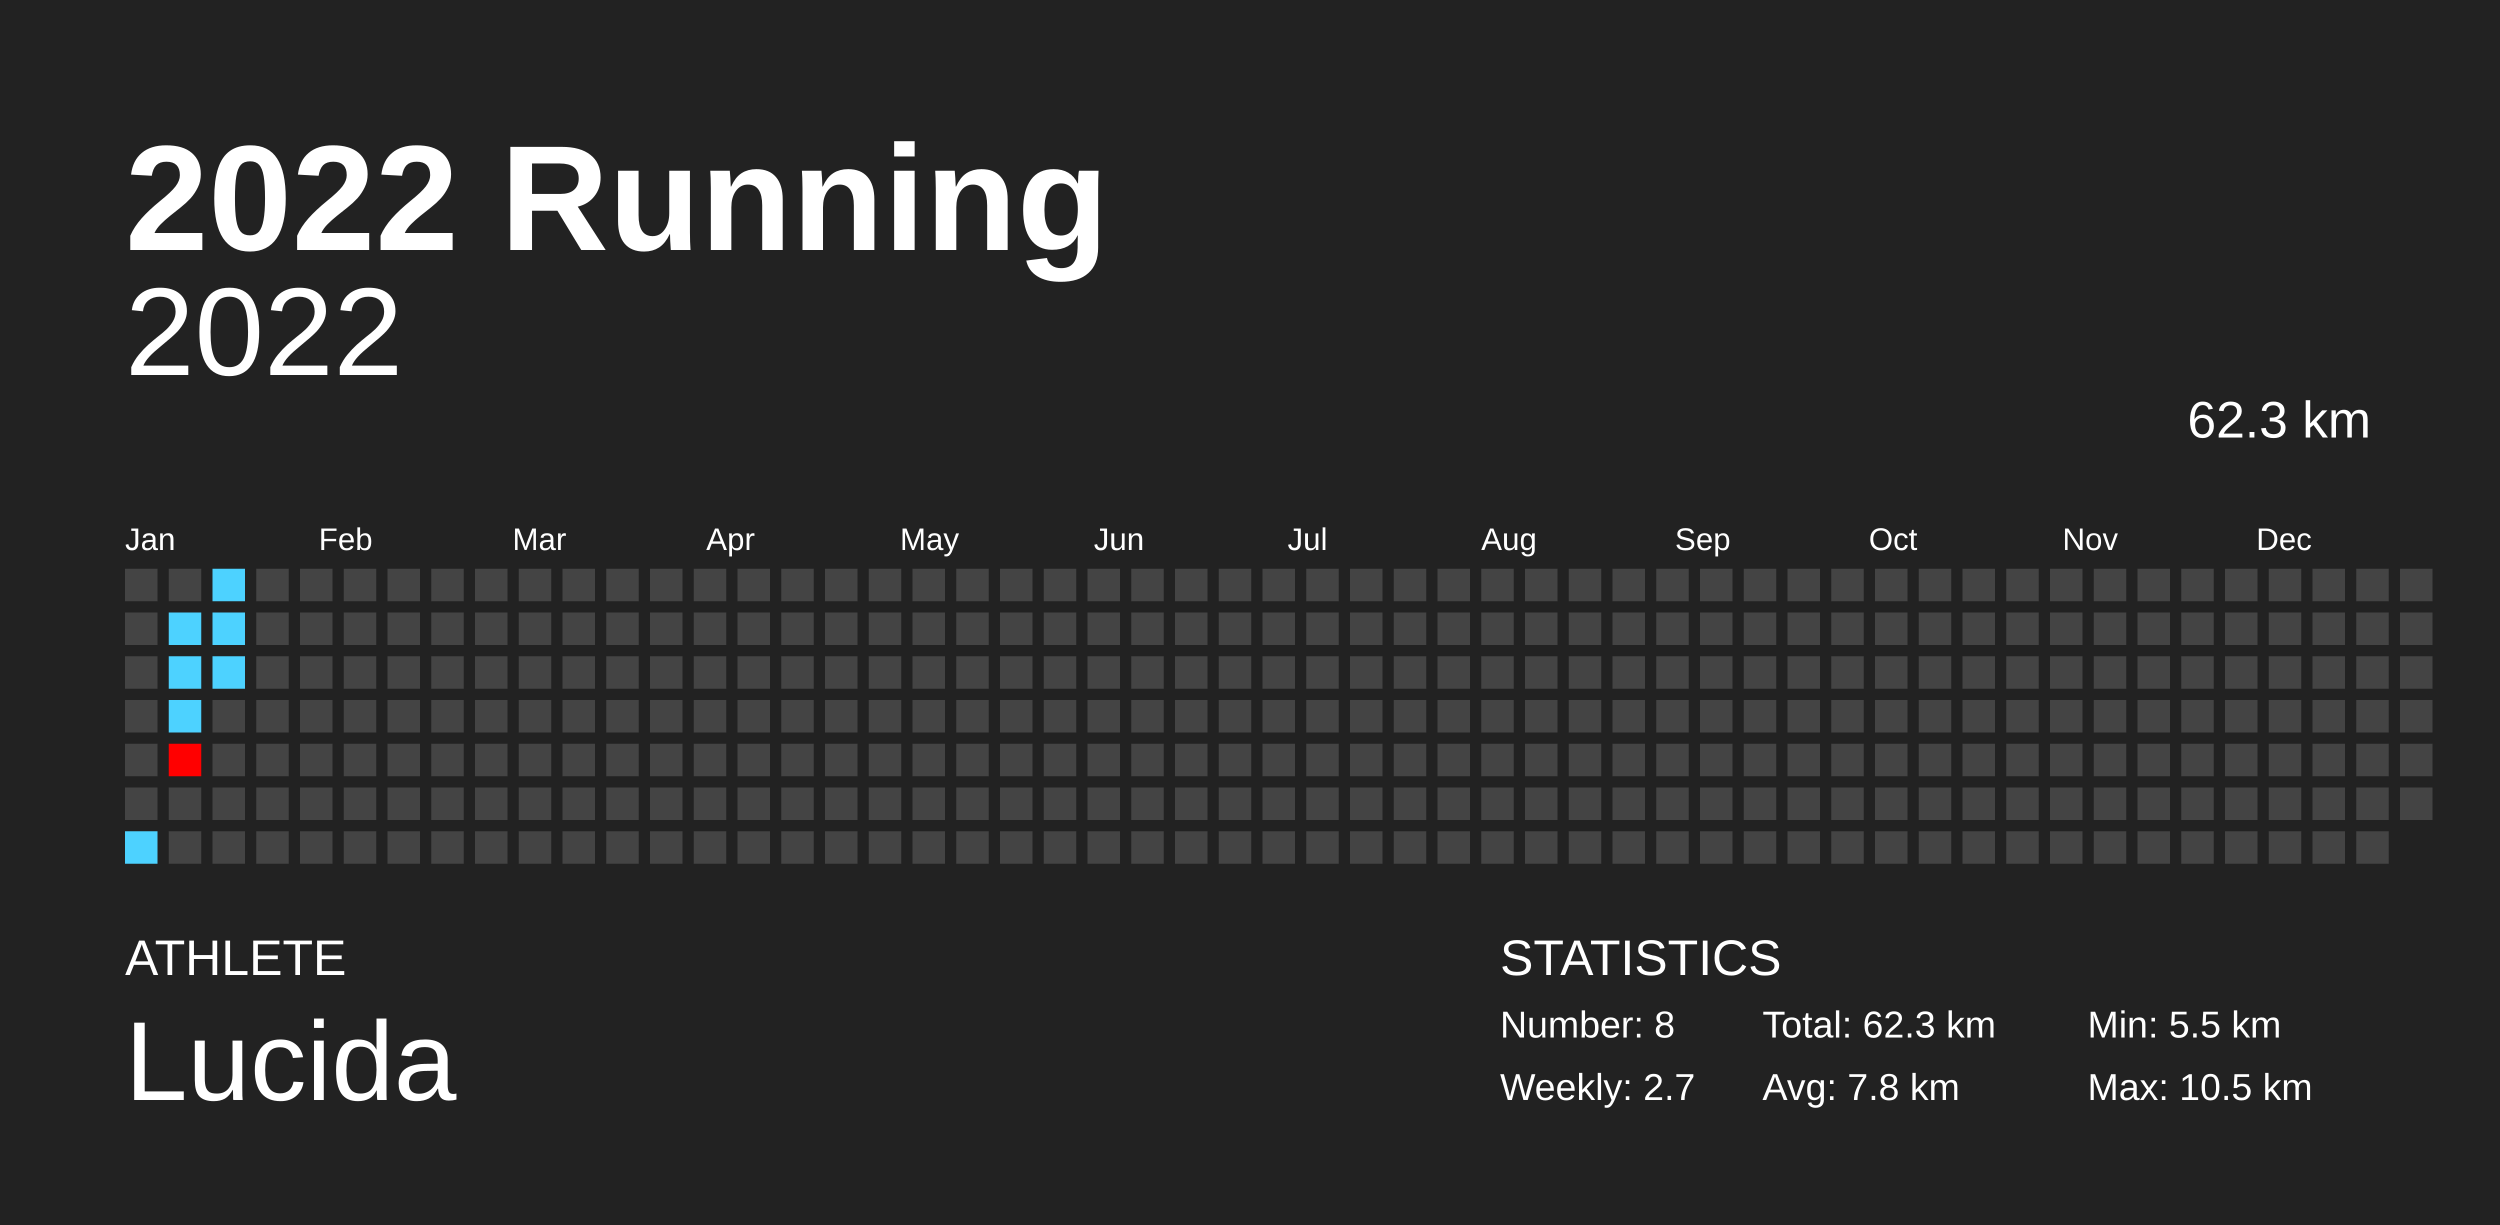
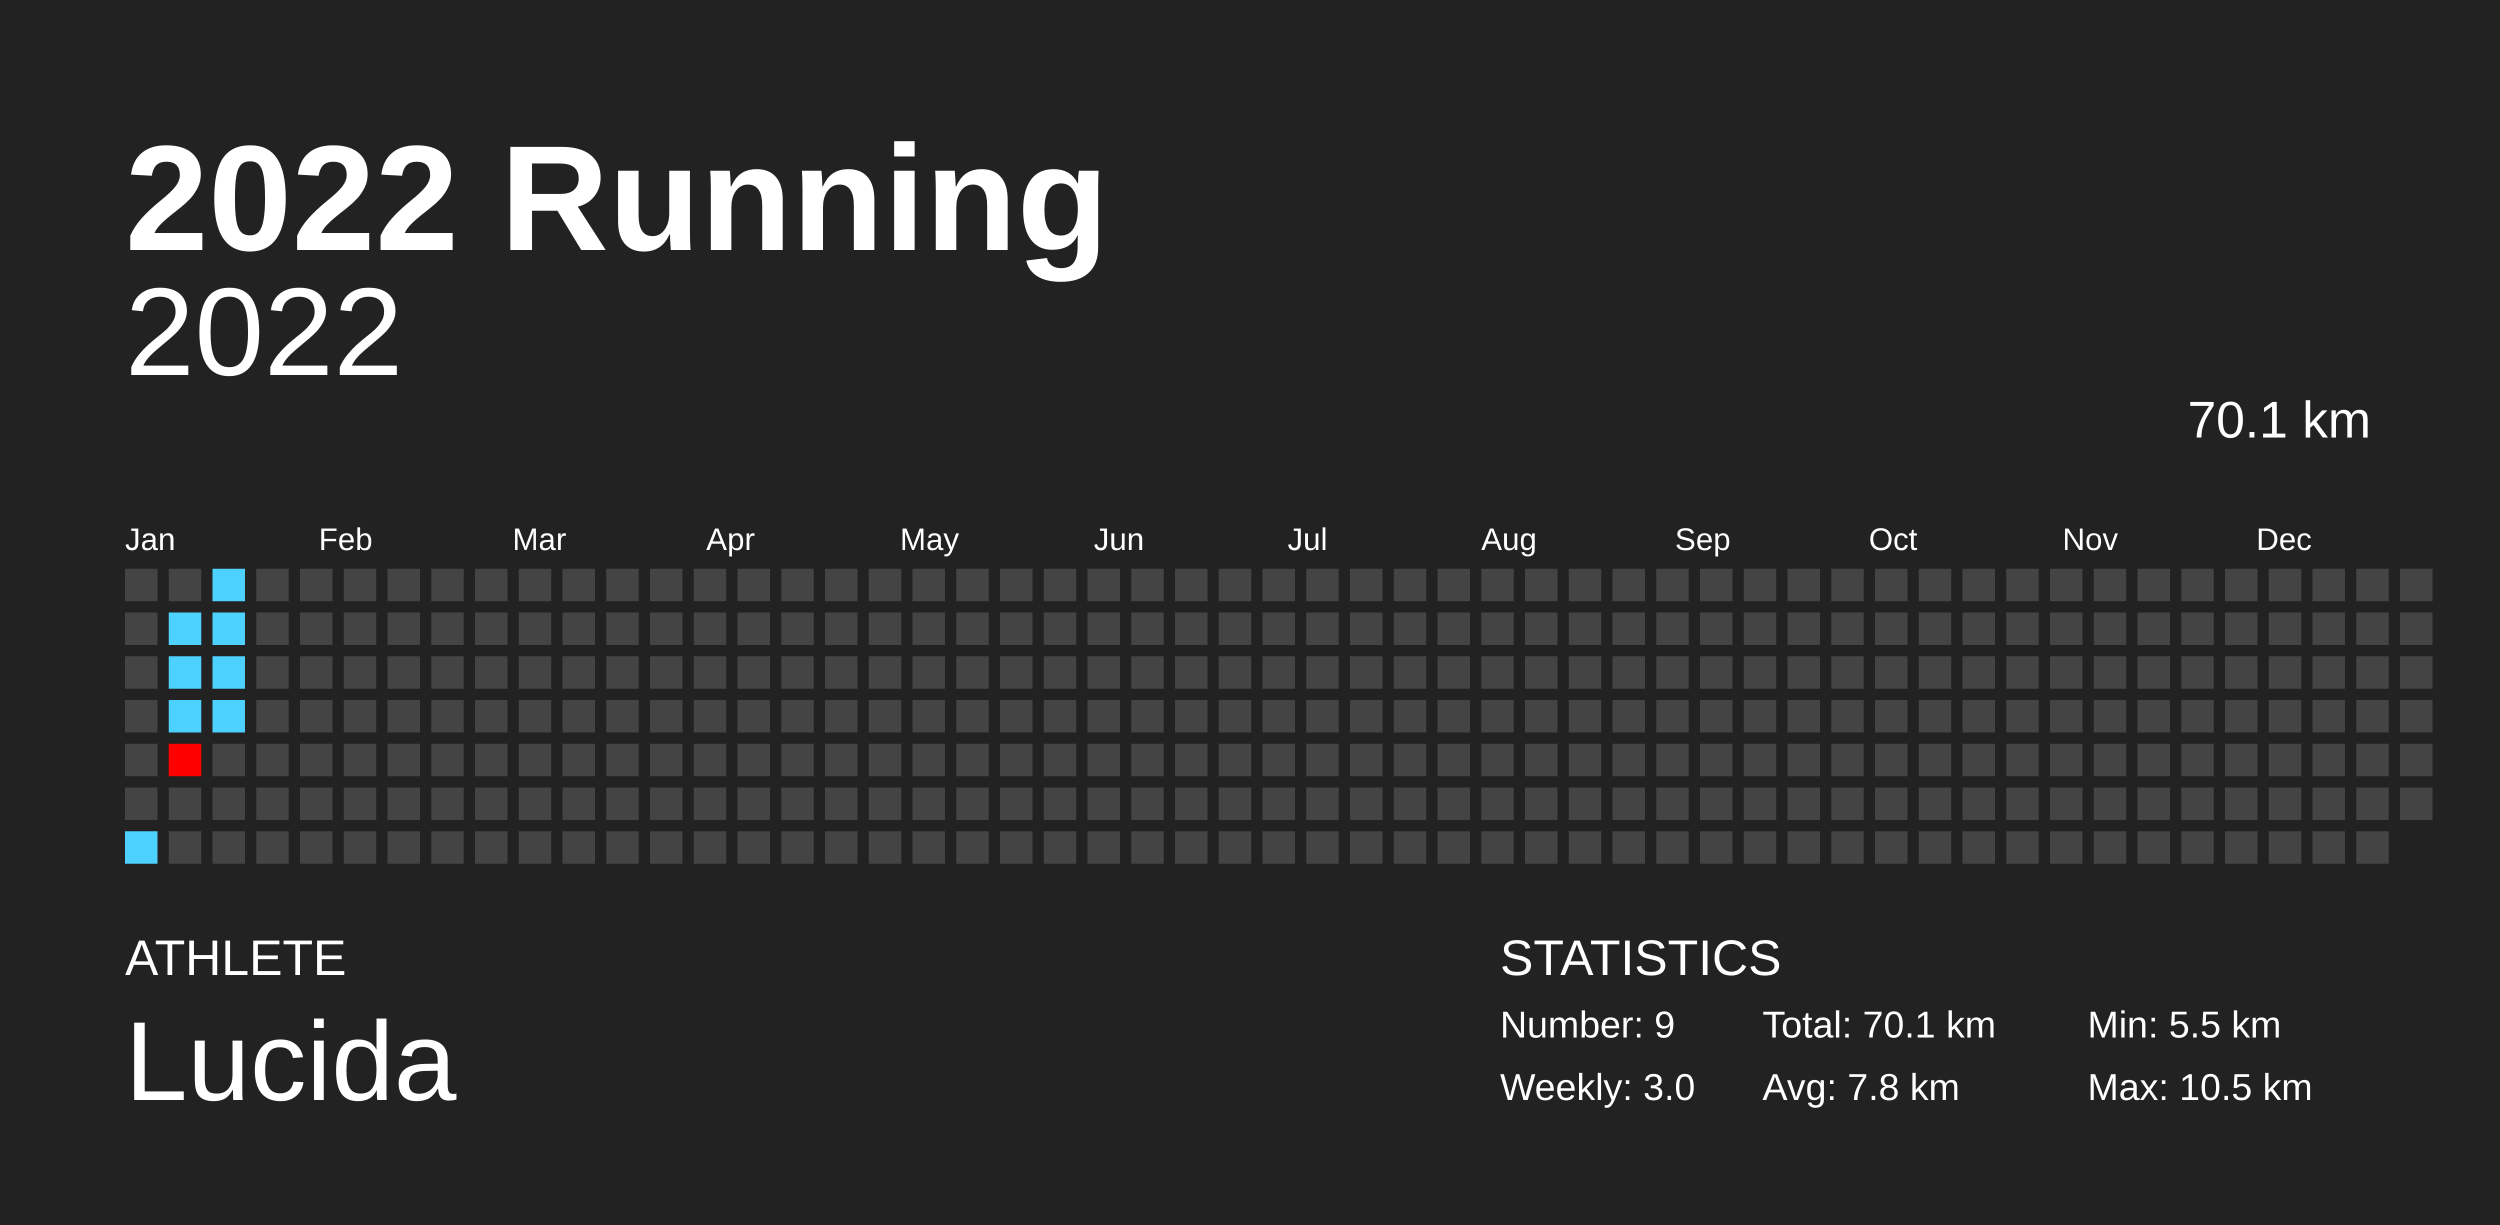
<svg xmlns="http://www.w3.org/2000/svg" baseProfile="full" height="98mm" version="1.1" viewBox="0,0,200,98" width="200mm">
  <defs />
  <rect fill="#222222" height="98" width="200" x="0" y="0" />
  <text fill="#FFFFFF" style="font-size:12px; font-family:Arial; font-weight:bold;" x="10" y="20">2022 Running</text>
  <text fill="#FFFFFF" style="font-size:4px; font-family:Arial" x="10" y="78">ATHLETE</text>
  <text fill="#FFFFFF" style="font-size:9px; font-family:Arial" x="10" y="88">Lucida</text>
  <text fill="#FFFFFF" style="font-size:4px; font-family:Arial" x="120" y="78">STATISTICS</text>
-   <text fill="#FFFFFF" style="font-size:3px; font-family:Arial" x="120" y="83">Number: 8</text>
-   <text fill="#FFFFFF" style="font-size:3px; font-family:Arial" x="120" y="88">Weekly: 2.7</text>
-   <text fill="#FFFFFF" style="font-size:3px; font-family:Arial" x="141" y="83">Total: 62.3 km</text>
+   <text fill="#FFFFFF" style="font-size:3px; font-family:Arial" x="120" y="83">Number: 9</text>
+   <text fill="#FFFFFF" style="font-size:3px; font-family:Arial" x="120" y="88">Weekly: 3.0</text>
+   <text fill="#FFFFFF" style="font-size:3px; font-family:Arial" x="141" y="83">Total: 70.1 km</text>
  <text fill="#FFFFFF" style="font-size:3px; font-family:Arial" x="141" y="88">Avg: 7.8 km</text>
  <text fill="#FFFFFF" style="font-size:3px; font-family:Arial" x="167" y="83">Min: 5.5 km</text>
  <text fill="#FFFFFF" style="font-size:3px; font-family:Arial" x="167" y="88">Max: 10.5 km</text>
  <text alignment-baseline="hanging" fill="#FFFFFF" style="font-size:10.0px; font-family:Arial;" x="10" y="30">2022</text>
-   <text alignment-baseline="hanging" fill="#FFFFFF" style="font-size:4.125px; font-family:Arial;" x="175" y="35">62.3 km</text>
+   <text alignment-baseline="hanging" fill="#FFFFFF" style="font-size:4.125px; font-family:Arial;" x="175" y="35">70.1 km</text>
  <text fill="#FFFFFF" style="font-size:2.5px; font-family:Arial" x="10.0" y="44">Jan</text>
  <text fill="#FFFFFF" style="font-size:2.5px; font-family:Arial" x="25.5" y="44">Feb</text>
  <text fill="#FFFFFF" style="font-size:2.5px; font-family:Arial" x="41.0" y="44">Mar</text>
  <text fill="#FFFFFF" style="font-size:2.5px; font-family:Arial" x="56.5" y="44">Apr</text>
  <text fill="#FFFFFF" style="font-size:2.5px; font-family:Arial" x="72.0" y="44">May</text>
  <text fill="#FFFFFF" style="font-size:2.5px; font-family:Arial" x="87.5" y="44">Jun</text>
  <text fill="#FFFFFF" style="font-size:2.5px; font-family:Arial" x="103.0" y="44">Jul</text>
  <text fill="#FFFFFF" style="font-size:2.5px; font-family:Arial" x="118.5" y="44">Aug</text>
  <text fill="#FFFFFF" style="font-size:2.5px; font-family:Arial" x="134.0" y="44">Sep</text>
  <text fill="#FFFFFF" style="font-size:2.5px; font-family:Arial" x="149.5" y="44">Oct</text>
  <text fill="#FFFFFF" style="font-size:2.5px; font-family:Arial" x="165.0" y="44">Nov</text>
  <text fill="#FFFFFF" style="font-size:2.5px; font-family:Arial" x="180.5" y="44">Dec</text>
  <rect fill="#444444" height="2.6" width="2.6" x="10.0" y="45.5" />
  <rect fill="#444444" height="2.6" width="2.6" x="10.0" y="49.0" />
  <rect fill="#444444" height="2.6" width="2.6" x="10.0" y="52.5" />
  <rect fill="#444444" height="2.6" width="2.6" x="10.0" y="56.0" />
  <rect fill="#444444" height="2.6" width="2.6" x="10.0" y="59.5" />
  <rect fill="#444444" height="2.6" width="2.6" x="10.0" y="63.0" />
  <rect fill="#4dd2ff" height="2.6" width="2.6" x="10.0" y="66.5" />
  <rect fill="#444444" height="2.6" width="2.6" x="13.5" y="45.5" />
  <rect fill="#4dd2ff" height="2.6" width="2.6" x="13.5" y="49.0" />
  <rect fill="#4dd2ff" height="2.6" width="2.6" x="13.5" y="52.5" />
  <rect fill="#4dd2ff" height="2.6" width="2.6" x="13.5" y="56.0" />
  <rect fill="#ff0000" height="2.6" width="2.6" x="13.5" y="59.5" />
  <rect fill="#444444" height="2.6" width="2.6" x="13.5" y="63.0" />
  <rect fill="#444444" height="2.6" width="2.6" x="13.5" y="66.5" />
  <rect fill="#4dd2ff" height="2.6" width="2.6" x="17.0" y="45.5" />
  <rect fill="#4dd2ff" height="2.6" width="2.6" x="17.0" y="49.0" />
  <rect fill="#4dd2ff" height="2.6" width="2.6" x="17.0" y="52.5" />
-   <rect fill="#444444" height="2.6" width="2.6" x="17.0" y="56.0" />
+   <rect fill="#4dd2ff" height="2.6" width="2.6" x="17.0" y="56.0" />
  <rect fill="#444444" height="2.6" width="2.6" x="17.0" y="59.5" />
  <rect fill="#444444" height="2.6" width="2.6" x="17.0" y="63.0" />
  <rect fill="#444444" height="2.6" width="2.6" x="17.0" y="66.5" />
  <rect fill="#444444" height="2.6" width="2.6" x="20.5" y="45.5" />
  <rect fill="#444444" height="2.6" width="2.6" x="20.5" y="49.0" />
  <rect fill="#444444" height="2.6" width="2.6" x="20.5" y="52.5" />
  <rect fill="#444444" height="2.6" width="2.6" x="20.5" y="56.0" />
  <rect fill="#444444" height="2.6" width="2.6" x="20.5" y="59.5" />
  <rect fill="#444444" height="2.6" width="2.6" x="20.5" y="63.0" />
  <rect fill="#444444" height="2.6" width="2.6" x="20.5" y="66.5" />
  <rect fill="#444444" height="2.6" width="2.6" x="24.0" y="45.5" />
  <rect fill="#444444" height="2.6" width="2.6" x="24.0" y="49.0" />
  <rect fill="#444444" height="2.6" width="2.6" x="24.0" y="52.5" />
  <rect fill="#444444" height="2.6" width="2.6" x="24.0" y="56.0" />
  <rect fill="#444444" height="2.6" width="2.6" x="24.0" y="59.5" />
  <rect fill="#444444" height="2.6" width="2.6" x="24.0" y="63.0" />
  <rect fill="#444444" height="2.6" width="2.6" x="24.0" y="66.5" />
  <rect fill="#444444" height="2.6" width="2.6" x="27.5" y="45.5" />
  <rect fill="#444444" height="2.6" width="2.6" x="27.5" y="49.0" />
  <rect fill="#444444" height="2.6" width="2.6" x="27.5" y="52.5" />
  <rect fill="#444444" height="2.6" width="2.6" x="27.5" y="56.0" />
  <rect fill="#444444" height="2.6" width="2.6" x="27.5" y="59.5" />
  <rect fill="#444444" height="2.6" width="2.6" x="27.5" y="63.0" />
  <rect fill="#444444" height="2.6" width="2.6" x="27.5" y="66.5" />
  <rect fill="#444444" height="2.6" width="2.6" x="31.0" y="45.5" />
  <rect fill="#444444" height="2.6" width="2.6" x="31.0" y="49.0" />
  <rect fill="#444444" height="2.6" width="2.6" x="31.0" y="52.5" />
  <rect fill="#444444" height="2.6" width="2.6" x="31.0" y="56.0" />
  <rect fill="#444444" height="2.6" width="2.6" x="31.0" y="59.5" />
  <rect fill="#444444" height="2.6" width="2.6" x="31.0" y="63.0" />
  <rect fill="#444444" height="2.6" width="2.6" x="31.0" y="66.5" />
  <rect fill="#444444" height="2.6" width="2.6" x="34.5" y="45.5" />
  <rect fill="#444444" height="2.6" width="2.6" x="34.5" y="49.0" />
  <rect fill="#444444" height="2.6" width="2.6" x="34.5" y="52.5" />
  <rect fill="#444444" height="2.6" width="2.6" x="34.5" y="56.0" />
  <rect fill="#444444" height="2.6" width="2.6" x="34.5" y="59.5" />
  <rect fill="#444444" height="2.6" width="2.6" x="34.5" y="63.0" />
  <rect fill="#444444" height="2.6" width="2.6" x="34.5" y="66.5" />
  <rect fill="#444444" height="2.6" width="2.6" x="38.0" y="45.5" />
  <rect fill="#444444" height="2.6" width="2.6" x="38.0" y="49.0" />
  <rect fill="#444444" height="2.6" width="2.6" x="38.0" y="52.5" />
  <rect fill="#444444" height="2.6" width="2.6" x="38.0" y="56.0" />
  <rect fill="#444444" height="2.6" width="2.6" x="38.0" y="59.5" />
  <rect fill="#444444" height="2.6" width="2.6" x="38.0" y="63.0" />
  <rect fill="#444444" height="2.6" width="2.6" x="38.0" y="66.5" />
  <rect fill="#444444" height="2.6" width="2.6" x="41.5" y="45.5" />
  <rect fill="#444444" height="2.6" width="2.6" x="41.5" y="49.0" />
  <rect fill="#444444" height="2.6" width="2.6" x="41.5" y="52.5" />
  <rect fill="#444444" height="2.6" width="2.6" x="41.5" y="56.0" />
  <rect fill="#444444" height="2.6" width="2.6" x="41.5" y="59.5" />
  <rect fill="#444444" height="2.6" width="2.6" x="41.5" y="63.0" />
  <rect fill="#444444" height="2.6" width="2.6" x="41.5" y="66.5" />
  <rect fill="#444444" height="2.6" width="2.6" x="45.0" y="45.5" />
  <rect fill="#444444" height="2.6" width="2.6" x="45.0" y="49.0" />
  <rect fill="#444444" height="2.6" width="2.6" x="45.0" y="52.5" />
  <rect fill="#444444" height="2.6" width="2.6" x="45.0" y="56.0" />
  <rect fill="#444444" height="2.6" width="2.6" x="45.0" y="59.5" />
  <rect fill="#444444" height="2.6" width="2.6" x="45.0" y="63.0" />
  <rect fill="#444444" height="2.6" width="2.6" x="45.0" y="66.5" />
  <rect fill="#444444" height="2.6" width="2.6" x="48.5" y="45.5" />
  <rect fill="#444444" height="2.6" width="2.6" x="48.5" y="49.0" />
  <rect fill="#444444" height="2.6" width="2.6" x="48.5" y="52.5" />
  <rect fill="#444444" height="2.6" width="2.6" x="48.5" y="56.0" />
  <rect fill="#444444" height="2.6" width="2.6" x="48.5" y="59.5" />
  <rect fill="#444444" height="2.6" width="2.6" x="48.5" y="63.0" />
  <rect fill="#444444" height="2.6" width="2.6" x="48.5" y="66.5" />
  <rect fill="#444444" height="2.6" width="2.6" x="52.0" y="45.5" />
  <rect fill="#444444" height="2.6" width="2.6" x="52.0" y="49.0" />
  <rect fill="#444444" height="2.6" width="2.6" x="52.0" y="52.5" />
  <rect fill="#444444" height="2.6" width="2.6" x="52.0" y="56.0" />
  <rect fill="#444444" height="2.6" width="2.6" x="52.0" y="59.5" />
  <rect fill="#444444" height="2.6" width="2.6" x="52.0" y="63.0" />
  <rect fill="#444444" height="2.6" width="2.6" x="52.0" y="66.5" />
  <rect fill="#444444" height="2.6" width="2.6" x="55.5" y="45.5" />
  <rect fill="#444444" height="2.6" width="2.6" x="55.5" y="49.0" />
  <rect fill="#444444" height="2.6" width="2.6" x="55.5" y="52.5" />
  <rect fill="#444444" height="2.6" width="2.6" x="55.5" y="56.0" />
  <rect fill="#444444" height="2.6" width="2.6" x="55.5" y="59.5" />
  <rect fill="#444444" height="2.6" width="2.6" x="55.5" y="63.0" />
  <rect fill="#444444" height="2.6" width="2.6" x="55.5" y="66.5" />
  <rect fill="#444444" height="2.6" width="2.6" x="59.0" y="45.5" />
  <rect fill="#444444" height="2.6" width="2.6" x="59.0" y="49.0" />
  <rect fill="#444444" height="2.6" width="2.6" x="59.0" y="52.5" />
  <rect fill="#444444" height="2.6" width="2.6" x="59.0" y="56.0" />
  <rect fill="#444444" height="2.6" width="2.6" x="59.0" y="59.5" />
  <rect fill="#444444" height="2.6" width="2.6" x="59.0" y="63.0" />
  <rect fill="#444444" height="2.6" width="2.6" x="59.0" y="66.5" />
  <rect fill="#444444" height="2.6" width="2.6" x="62.5" y="45.5" />
  <rect fill="#444444" height="2.6" width="2.6" x="62.5" y="49.0" />
  <rect fill="#444444" height="2.6" width="2.6" x="62.5" y="52.5" />
  <rect fill="#444444" height="2.6" width="2.6" x="62.5" y="56.0" />
  <rect fill="#444444" height="2.6" width="2.6" x="62.5" y="59.5" />
  <rect fill="#444444" height="2.6" width="2.6" x="62.5" y="63.0" />
  <rect fill="#444444" height="2.6" width="2.6" x="62.5" y="66.5" />
  <rect fill="#444444" height="2.6" width="2.6" x="66.0" y="45.5" />
  <rect fill="#444444" height="2.6" width="2.6" x="66.0" y="49.0" />
  <rect fill="#444444" height="2.6" width="2.6" x="66.0" y="52.5" />
  <rect fill="#444444" height="2.6" width="2.6" x="66.0" y="56.0" />
  <rect fill="#444444" height="2.6" width="2.6" x="66.0" y="59.5" />
  <rect fill="#444444" height="2.6" width="2.6" x="66.0" y="63.0" />
  <rect fill="#444444" height="2.6" width="2.6" x="66.0" y="66.5" />
  <rect fill="#444444" height="2.6" width="2.6" x="69.5" y="45.5" />
  <rect fill="#444444" height="2.6" width="2.6" x="69.5" y="49.0" />
  <rect fill="#444444" height="2.6" width="2.6" x="69.5" y="52.5" />
  <rect fill="#444444" height="2.6" width="2.6" x="69.5" y="56.0" />
  <rect fill="#444444" height="2.6" width="2.6" x="69.5" y="59.5" />
  <rect fill="#444444" height="2.6" width="2.6" x="69.5" y="63.0" />
  <rect fill="#444444" height="2.6" width="2.6" x="69.5" y="66.5" />
  <rect fill="#444444" height="2.6" width="2.6" x="73.0" y="45.5" />
  <rect fill="#444444" height="2.6" width="2.6" x="73.0" y="49.0" />
  <rect fill="#444444" height="2.6" width="2.6" x="73.0" y="52.5" />
  <rect fill="#444444" height="2.6" width="2.6" x="73.0" y="56.0" />
  <rect fill="#444444" height="2.6" width="2.6" x="73.0" y="59.5" />
  <rect fill="#444444" height="2.6" width="2.6" x="73.0" y="63.0" />
  <rect fill="#444444" height="2.6" width="2.6" x="73.0" y="66.5" />
  <rect fill="#444444" height="2.6" width="2.6" x="76.5" y="45.5" />
  <rect fill="#444444" height="2.6" width="2.6" x="76.5" y="49.0" />
  <rect fill="#444444" height="2.6" width="2.6" x="76.5" y="52.5" />
  <rect fill="#444444" height="2.6" width="2.6" x="76.5" y="56.0" />
  <rect fill="#444444" height="2.6" width="2.6" x="76.5" y="59.5" />
  <rect fill="#444444" height="2.6" width="2.6" x="76.5" y="63.0" />
  <rect fill="#444444" height="2.6" width="2.6" x="76.5" y="66.5" />
  <rect fill="#444444" height="2.6" width="2.6" x="80.0" y="45.5" />
  <rect fill="#444444" height="2.6" width="2.6" x="80.0" y="49.0" />
  <rect fill="#444444" height="2.6" width="2.6" x="80.0" y="52.5" />
  <rect fill="#444444" height="2.6" width="2.6" x="80.0" y="56.0" />
  <rect fill="#444444" height="2.6" width="2.6" x="80.0" y="59.5" />
  <rect fill="#444444" height="2.6" width="2.6" x="80.0" y="63.0" />
  <rect fill="#444444" height="2.6" width="2.6" x="80.0" y="66.5" />
  <rect fill="#444444" height="2.6" width="2.6" x="83.5" y="45.5" />
  <rect fill="#444444" height="2.6" width="2.6" x="83.5" y="49.0" />
  <rect fill="#444444" height="2.6" width="2.6" x="83.5" y="52.5" />
  <rect fill="#444444" height="2.6" width="2.6" x="83.5" y="56.0" />
  <rect fill="#444444" height="2.6" width="2.6" x="83.5" y="59.5" />
  <rect fill="#444444" height="2.6" width="2.6" x="83.5" y="63.0" />
  <rect fill="#444444" height="2.6" width="2.6" x="83.5" y="66.5" />
  <rect fill="#444444" height="2.6" width="2.6" x="87.0" y="45.5" />
  <rect fill="#444444" height="2.6" width="2.6" x="87.0" y="49.0" />
  <rect fill="#444444" height="2.6" width="2.6" x="87.0" y="52.5" />
  <rect fill="#444444" height="2.6" width="2.6" x="87.0" y="56.0" />
  <rect fill="#444444" height="2.6" width="2.6" x="87.0" y="59.5" />
  <rect fill="#444444" height="2.6" width="2.6" x="87.0" y="63.0" />
  <rect fill="#444444" height="2.6" width="2.6" x="87.0" y="66.5" />
  <rect fill="#444444" height="2.6" width="2.6" x="90.5" y="45.5" />
  <rect fill="#444444" height="2.6" width="2.6" x="90.5" y="49.0" />
  <rect fill="#444444" height="2.6" width="2.6" x="90.5" y="52.5" />
  <rect fill="#444444" height="2.6" width="2.6" x="90.5" y="56.0" />
  <rect fill="#444444" height="2.6" width="2.6" x="90.5" y="59.5" />
  <rect fill="#444444" height="2.6" width="2.6" x="90.5" y="63.0" />
  <rect fill="#444444" height="2.6" width="2.6" x="90.5" y="66.5" />
  <rect fill="#444444" height="2.6" width="2.6" x="94.0" y="45.5" />
  <rect fill="#444444" height="2.6" width="2.6" x="94.0" y="49.0" />
  <rect fill="#444444" height="2.6" width="2.6" x="94.0" y="52.5" />
  <rect fill="#444444" height="2.6" width="2.6" x="94.0" y="56.0" />
  <rect fill="#444444" height="2.6" width="2.6" x="94.0" y="59.5" />
  <rect fill="#444444" height="2.6" width="2.6" x="94.0" y="63.0" />
  <rect fill="#444444" height="2.6" width="2.6" x="94.0" y="66.5" />
  <rect fill="#444444" height="2.6" width="2.6" x="97.5" y="45.5" />
  <rect fill="#444444" height="2.6" width="2.6" x="97.5" y="49.0" />
  <rect fill="#444444" height="2.6" width="2.6" x="97.5" y="52.5" />
  <rect fill="#444444" height="2.6" width="2.6" x="97.5" y="56.0" />
  <rect fill="#444444" height="2.6" width="2.6" x="97.5" y="59.5" />
  <rect fill="#444444" height="2.6" width="2.6" x="97.5" y="63.0" />
  <rect fill="#444444" height="2.6" width="2.6" x="97.5" y="66.5" />
  <rect fill="#444444" height="2.6" width="2.6" x="101.0" y="45.5" />
  <rect fill="#444444" height="2.6" width="2.6" x="101.0" y="49.0" />
  <rect fill="#444444" height="2.6" width="2.6" x="101.0" y="52.5" />
  <rect fill="#444444" height="2.6" width="2.6" x="101.0" y="56.0" />
  <rect fill="#444444" height="2.6" width="2.6" x="101.0" y="59.5" />
  <rect fill="#444444" height="2.6" width="2.6" x="101.0" y="63.0" />
  <rect fill="#444444" height="2.6" width="2.6" x="101.0" y="66.5" />
  <rect fill="#444444" height="2.6" width="2.6" x="104.5" y="45.5" />
  <rect fill="#444444" height="2.6" width="2.6" x="104.5" y="49.0" />
  <rect fill="#444444" height="2.6" width="2.6" x="104.5" y="52.5" />
  <rect fill="#444444" height="2.6" width="2.6" x="104.5" y="56.0" />
  <rect fill="#444444" height="2.6" width="2.6" x="104.5" y="59.5" />
  <rect fill="#444444" height="2.6" width="2.6" x="104.5" y="63.0" />
  <rect fill="#444444" height="2.6" width="2.6" x="104.5" y="66.5" />
  <rect fill="#444444" height="2.6" width="2.6" x="108.0" y="45.5" />
  <rect fill="#444444" height="2.6" width="2.6" x="108.0" y="49.0" />
  <rect fill="#444444" height="2.6" width="2.6" x="108.0" y="52.5" />
  <rect fill="#444444" height="2.6" width="2.6" x="108.0" y="56.0" />
  <rect fill="#444444" height="2.6" width="2.6" x="108.0" y="59.5" />
  <rect fill="#444444" height="2.6" width="2.6" x="108.0" y="63.0" />
  <rect fill="#444444" height="2.6" width="2.6" x="108.0" y="66.5" />
  <rect fill="#444444" height="2.6" width="2.6" x="111.5" y="45.5" />
  <rect fill="#444444" height="2.6" width="2.6" x="111.5" y="49.0" />
  <rect fill="#444444" height="2.6" width="2.6" x="111.5" y="52.5" />
  <rect fill="#444444" height="2.6" width="2.6" x="111.5" y="56.0" />
  <rect fill="#444444" height="2.6" width="2.6" x="111.5" y="59.5" />
  <rect fill="#444444" height="2.6" width="2.6" x="111.5" y="63.0" />
  <rect fill="#444444" height="2.6" width="2.6" x="111.5" y="66.5" />
  <rect fill="#444444" height="2.6" width="2.6" x="115.0" y="45.5" />
  <rect fill="#444444" height="2.6" width="2.6" x="115.0" y="49.0" />
  <rect fill="#444444" height="2.6" width="2.6" x="115.0" y="52.5" />
  <rect fill="#444444" height="2.6" width="2.6" x="115.0" y="56.0" />
  <rect fill="#444444" height="2.6" width="2.6" x="115.0" y="59.5" />
  <rect fill="#444444" height="2.6" width="2.6" x="115.0" y="63.0" />
  <rect fill="#444444" height="2.6" width="2.6" x="115.0" y="66.5" />
  <rect fill="#444444" height="2.6" width="2.6" x="118.5" y="45.5" />
  <rect fill="#444444" height="2.6" width="2.6" x="118.5" y="49.0" />
  <rect fill="#444444" height="2.6" width="2.6" x="118.5" y="52.5" />
  <rect fill="#444444" height="2.6" width="2.6" x="118.5" y="56.0" />
  <rect fill="#444444" height="2.6" width="2.6" x="118.5" y="59.5" />
  <rect fill="#444444" height="2.6" width="2.6" x="118.5" y="63.0" />
  <rect fill="#444444" height="2.6" width="2.6" x="118.5" y="66.5" />
  <rect fill="#444444" height="2.6" width="2.6" x="122.0" y="45.5" />
  <rect fill="#444444" height="2.6" width="2.6" x="122.0" y="49.0" />
  <rect fill="#444444" height="2.6" width="2.6" x="122.0" y="52.5" />
  <rect fill="#444444" height="2.6" width="2.6" x="122.0" y="56.0" />
  <rect fill="#444444" height="2.6" width="2.6" x="122.0" y="59.5" />
  <rect fill="#444444" height="2.6" width="2.6" x="122.0" y="63.0" />
  <rect fill="#444444" height="2.6" width="2.6" x="122.0" y="66.5" />
  <rect fill="#444444" height="2.6" width="2.6" x="125.5" y="45.5" />
  <rect fill="#444444" height="2.6" width="2.6" x="125.5" y="49.0" />
  <rect fill="#444444" height="2.6" width="2.6" x="125.5" y="52.5" />
  <rect fill="#444444" height="2.6" width="2.6" x="125.5" y="56.0" />
  <rect fill="#444444" height="2.6" width="2.6" x="125.5" y="59.5" />
  <rect fill="#444444" height="2.6" width="2.6" x="125.5" y="63.0" />
  <rect fill="#444444" height="2.6" width="2.6" x="125.5" y="66.5" />
  <rect fill="#444444" height="2.6" width="2.6" x="129.0" y="45.5" />
  <rect fill="#444444" height="2.6" width="2.6" x="129.0" y="49.0" />
  <rect fill="#444444" height="2.6" width="2.6" x="129.0" y="52.5" />
  <rect fill="#444444" height="2.6" width="2.6" x="129.0" y="56.0" />
  <rect fill="#444444" height="2.6" width="2.6" x="129.0" y="59.5" />
  <rect fill="#444444" height="2.6" width="2.6" x="129.0" y="63.0" />
  <rect fill="#444444" height="2.6" width="2.6" x="129.0" y="66.5" />
  <rect fill="#444444" height="2.6" width="2.6" x="132.5" y="45.5" />
  <rect fill="#444444" height="2.6" width="2.6" x="132.5" y="49.0" />
  <rect fill="#444444" height="2.6" width="2.6" x="132.5" y="52.5" />
  <rect fill="#444444" height="2.6" width="2.6" x="132.5" y="56.0" />
  <rect fill="#444444" height="2.6" width="2.6" x="132.5" y="59.5" />
  <rect fill="#444444" height="2.6" width="2.6" x="132.5" y="63.0" />
  <rect fill="#444444" height="2.6" width="2.6" x="132.5" y="66.5" />
  <rect fill="#444444" height="2.6" width="2.6" x="136.0" y="45.5" />
  <rect fill="#444444" height="2.6" width="2.6" x="136.0" y="49.0" />
  <rect fill="#444444" height="2.6" width="2.6" x="136.0" y="52.5" />
  <rect fill="#444444" height="2.6" width="2.6" x="136.0" y="56.0" />
  <rect fill="#444444" height="2.6" width="2.6" x="136.0" y="59.5" />
  <rect fill="#444444" height="2.6" width="2.6" x="136.0" y="63.0" />
  <rect fill="#444444" height="2.6" width="2.6" x="136.0" y="66.5" />
  <rect fill="#444444" height="2.6" width="2.6" x="139.5" y="45.5" />
  <rect fill="#444444" height="2.6" width="2.6" x="139.5" y="49.0" />
  <rect fill="#444444" height="2.6" width="2.6" x="139.5" y="52.5" />
  <rect fill="#444444" height="2.6" width="2.6" x="139.5" y="56.0" />
  <rect fill="#444444" height="2.6" width="2.6" x="139.5" y="59.5" />
  <rect fill="#444444" height="2.6" width="2.6" x="139.5" y="63.0" />
  <rect fill="#444444" height="2.6" width="2.6" x="139.5" y="66.5" />
  <rect fill="#444444" height="2.6" width="2.6" x="143.0" y="45.5" />
  <rect fill="#444444" height="2.6" width="2.6" x="143.0" y="49.0" />
  <rect fill="#444444" height="2.6" width="2.6" x="143.0" y="52.5" />
  <rect fill="#444444" height="2.6" width="2.6" x="143.0" y="56.0" />
  <rect fill="#444444" height="2.6" width="2.6" x="143.0" y="59.5" />
  <rect fill="#444444" height="2.6" width="2.6" x="143.0" y="63.0" />
  <rect fill="#444444" height="2.6" width="2.6" x="143.0" y="66.5" />
  <rect fill="#444444" height="2.6" width="2.6" x="146.5" y="45.5" />
  <rect fill="#444444" height="2.6" width="2.6" x="146.5" y="49.0" />
  <rect fill="#444444" height="2.6" width="2.6" x="146.5" y="52.5" />
  <rect fill="#444444" height="2.6" width="2.6" x="146.5" y="56.0" />
  <rect fill="#444444" height="2.6" width="2.6" x="146.5" y="59.5" />
  <rect fill="#444444" height="2.6" width="2.6" x="146.5" y="63.0" />
  <rect fill="#444444" height="2.6" width="2.6" x="146.5" y="66.5" />
  <rect fill="#444444" height="2.6" width="2.6" x="150.0" y="45.5" />
  <rect fill="#444444" height="2.6" width="2.6" x="150.0" y="49.0" />
  <rect fill="#444444" height="2.6" width="2.6" x="150.0" y="52.5" />
  <rect fill="#444444" height="2.6" width="2.6" x="150.0" y="56.0" />
  <rect fill="#444444" height="2.6" width="2.6" x="150.0" y="59.5" />
  <rect fill="#444444" height="2.6" width="2.6" x="150.0" y="63.0" />
  <rect fill="#444444" height="2.6" width="2.6" x="150.0" y="66.5" />
  <rect fill="#444444" height="2.6" width="2.6" x="153.5" y="45.5" />
  <rect fill="#444444" height="2.6" width="2.6" x="153.5" y="49.0" />
  <rect fill="#444444" height="2.6" width="2.6" x="153.5" y="52.5" />
  <rect fill="#444444" height="2.6" width="2.6" x="153.5" y="56.0" />
  <rect fill="#444444" height="2.6" width="2.6" x="153.5" y="59.5" />
  <rect fill="#444444" height="2.6" width="2.6" x="153.5" y="63.0" />
  <rect fill="#444444" height="2.6" width="2.6" x="153.5" y="66.5" />
  <rect fill="#444444" height="2.6" width="2.6" x="157.0" y="45.5" />
  <rect fill="#444444" height="2.6" width="2.6" x="157.0" y="49.0" />
  <rect fill="#444444" height="2.6" width="2.6" x="157.0" y="52.5" />
  <rect fill="#444444" height="2.6" width="2.6" x="157.0" y="56.0" />
  <rect fill="#444444" height="2.6" width="2.6" x="157.0" y="59.5" />
  <rect fill="#444444" height="2.6" width="2.6" x="157.0" y="63.0" />
  <rect fill="#444444" height="2.6" width="2.6" x="157.0" y="66.5" />
  <rect fill="#444444" height="2.6" width="2.6" x="160.5" y="45.5" />
  <rect fill="#444444" height="2.6" width="2.6" x="160.5" y="49.0" />
  <rect fill="#444444" height="2.6" width="2.6" x="160.5" y="52.5" />
  <rect fill="#444444" height="2.6" width="2.6" x="160.5" y="56.0" />
  <rect fill="#444444" height="2.6" width="2.6" x="160.5" y="59.5" />
  <rect fill="#444444" height="2.6" width="2.6" x="160.5" y="63.0" />
  <rect fill="#444444" height="2.6" width="2.6" x="160.5" y="66.5" />
  <rect fill="#444444" height="2.6" width="2.6" x="164.0" y="45.5" />
  <rect fill="#444444" height="2.6" width="2.6" x="164.0" y="49.0" />
  <rect fill="#444444" height="2.6" width="2.6" x="164.0" y="52.5" />
  <rect fill="#444444" height="2.6" width="2.6" x="164.0" y="56.0" />
  <rect fill="#444444" height="2.6" width="2.6" x="164.0" y="59.5" />
  <rect fill="#444444" height="2.6" width="2.6" x="164.0" y="63.0" />
  <rect fill="#444444" height="2.6" width="2.6" x="164.0" y="66.5" />
  <rect fill="#444444" height="2.6" width="2.6" x="167.5" y="45.5" />
  <rect fill="#444444" height="2.6" width="2.6" x="167.5" y="49.0" />
  <rect fill="#444444" height="2.6" width="2.6" x="167.5" y="52.5" />
  <rect fill="#444444" height="2.6" width="2.6" x="167.5" y="56.0" />
  <rect fill="#444444" height="2.6" width="2.6" x="167.5" y="59.5" />
  <rect fill="#444444" height="2.6" width="2.6" x="167.5" y="63.0" />
  <rect fill="#444444" height="2.6" width="2.6" x="167.5" y="66.5" />
  <rect fill="#444444" height="2.6" width="2.6" x="171.0" y="45.5" />
  <rect fill="#444444" height="2.6" width="2.6" x="171.0" y="49.0" />
  <rect fill="#444444" height="2.6" width="2.6" x="171.0" y="52.5" />
  <rect fill="#444444" height="2.6" width="2.6" x="171.0" y="56.0" />
  <rect fill="#444444" height="2.6" width="2.6" x="171.0" y="59.5" />
  <rect fill="#444444" height="2.6" width="2.6" x="171.0" y="63.0" />
  <rect fill="#444444" height="2.6" width="2.6" x="171.0" y="66.5" />
  <rect fill="#444444" height="2.6" width="2.6" x="174.5" y="45.5" />
  <rect fill="#444444" height="2.6" width="2.6" x="174.5" y="49.0" />
  <rect fill="#444444" height="2.6" width="2.6" x="174.5" y="52.5" />
  <rect fill="#444444" height="2.6" width="2.6" x="174.5" y="56.0" />
  <rect fill="#444444" height="2.6" width="2.6" x="174.5" y="59.5" />
  <rect fill="#444444" height="2.6" width="2.6" x="174.5" y="63.0" />
  <rect fill="#444444" height="2.6" width="2.6" x="174.5" y="66.5" />
  <rect fill="#444444" height="2.6" width="2.6" x="178.0" y="45.5" />
  <rect fill="#444444" height="2.6" width="2.6" x="178.0" y="49.0" />
  <rect fill="#444444" height="2.6" width="2.6" x="178.0" y="52.5" />
  <rect fill="#444444" height="2.6" width="2.6" x="178.0" y="56.0" />
  <rect fill="#444444" height="2.6" width="2.6" x="178.0" y="59.5" />
  <rect fill="#444444" height="2.6" width="2.6" x="178.0" y="63.0" />
  <rect fill="#444444" height="2.6" width="2.6" x="178.0" y="66.5" />
  <rect fill="#444444" height="2.6" width="2.6" x="181.5" y="45.5" />
  <rect fill="#444444" height="2.6" width="2.6" x="181.5" y="49.0" />
  <rect fill="#444444" height="2.6" width="2.6" x="181.5" y="52.5" />
  <rect fill="#444444" height="2.6" width="2.6" x="181.5" y="56.0" />
  <rect fill="#444444" height="2.6" width="2.6" x="181.5" y="59.5" />
  <rect fill="#444444" height="2.6" width="2.6" x="181.5" y="63.0" />
  <rect fill="#444444" height="2.6" width="2.6" x="181.5" y="66.5" />
  <rect fill="#444444" height="2.6" width="2.6" x="185.0" y="45.5" />
  <rect fill="#444444" height="2.6" width="2.6" x="185.0" y="49.0" />
  <rect fill="#444444" height="2.6" width="2.6" x="185.0" y="52.5" />
  <rect fill="#444444" height="2.6" width="2.6" x="185.0" y="56.0" />
  <rect fill="#444444" height="2.6" width="2.6" x="185.0" y="59.5" />
  <rect fill="#444444" height="2.6" width="2.6" x="185.0" y="63.0" />
  <rect fill="#444444" height="2.6" width="2.6" x="185.0" y="66.5" />
  <rect fill="#444444" height="2.6" width="2.6" x="188.5" y="45.5" />
  <rect fill="#444444" height="2.6" width="2.6" x="188.5" y="49.0" />
  <rect fill="#444444" height="2.6" width="2.6" x="188.5" y="52.5" />
  <rect fill="#444444" height="2.6" width="2.6" x="188.5" y="56.0" />
  <rect fill="#444444" height="2.6" width="2.6" x="188.5" y="59.5" />
  <rect fill="#444444" height="2.6" width="2.6" x="188.5" y="63.0" />
  <rect fill="#444444" height="2.6" width="2.6" x="188.5" y="66.5" />
  <rect fill="#444444" height="2.6" width="2.6" x="192.0" y="45.5" />
  <rect fill="#444444" height="2.6" width="2.6" x="192.0" y="49.0" />
  <rect fill="#444444" height="2.6" width="2.6" x="192.0" y="52.5" />
  <rect fill="#444444" height="2.6" width="2.6" x="192.0" y="56.0" />
  <rect fill="#444444" height="2.6" width="2.6" x="192.0" y="59.5" />
  <rect fill="#444444" height="2.6" width="2.6" x="192.0" y="63.0" />
</svg>
